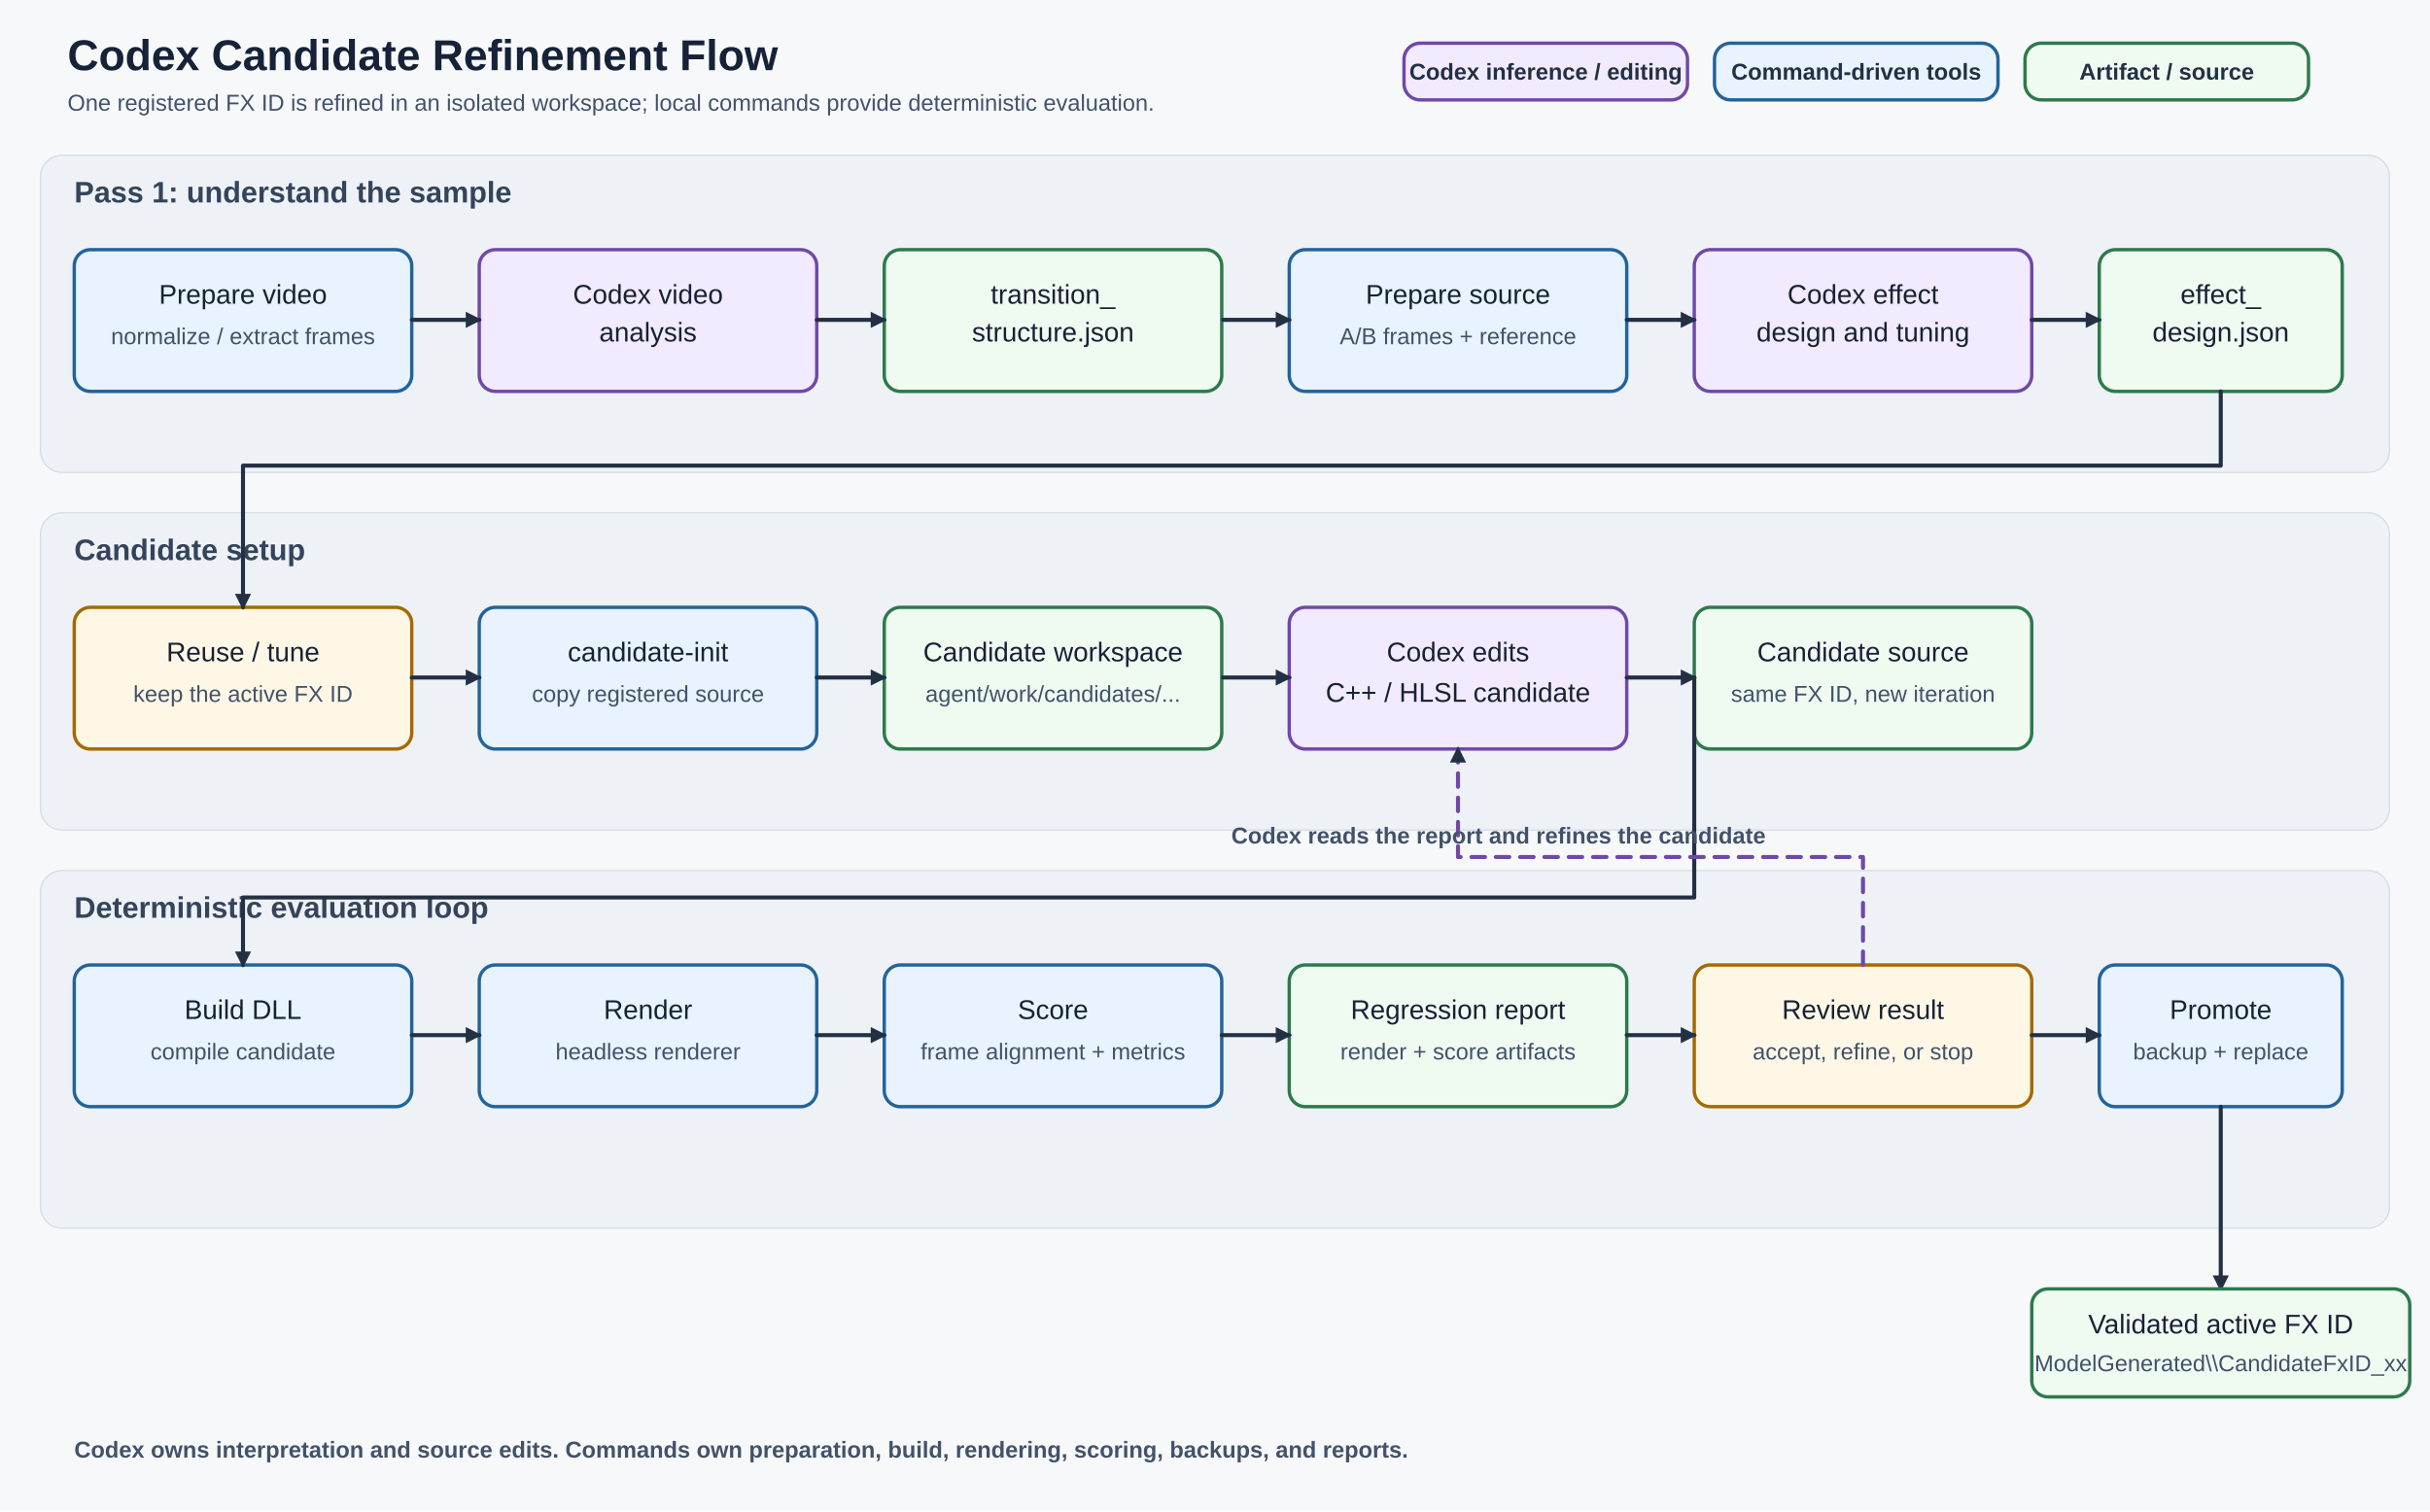
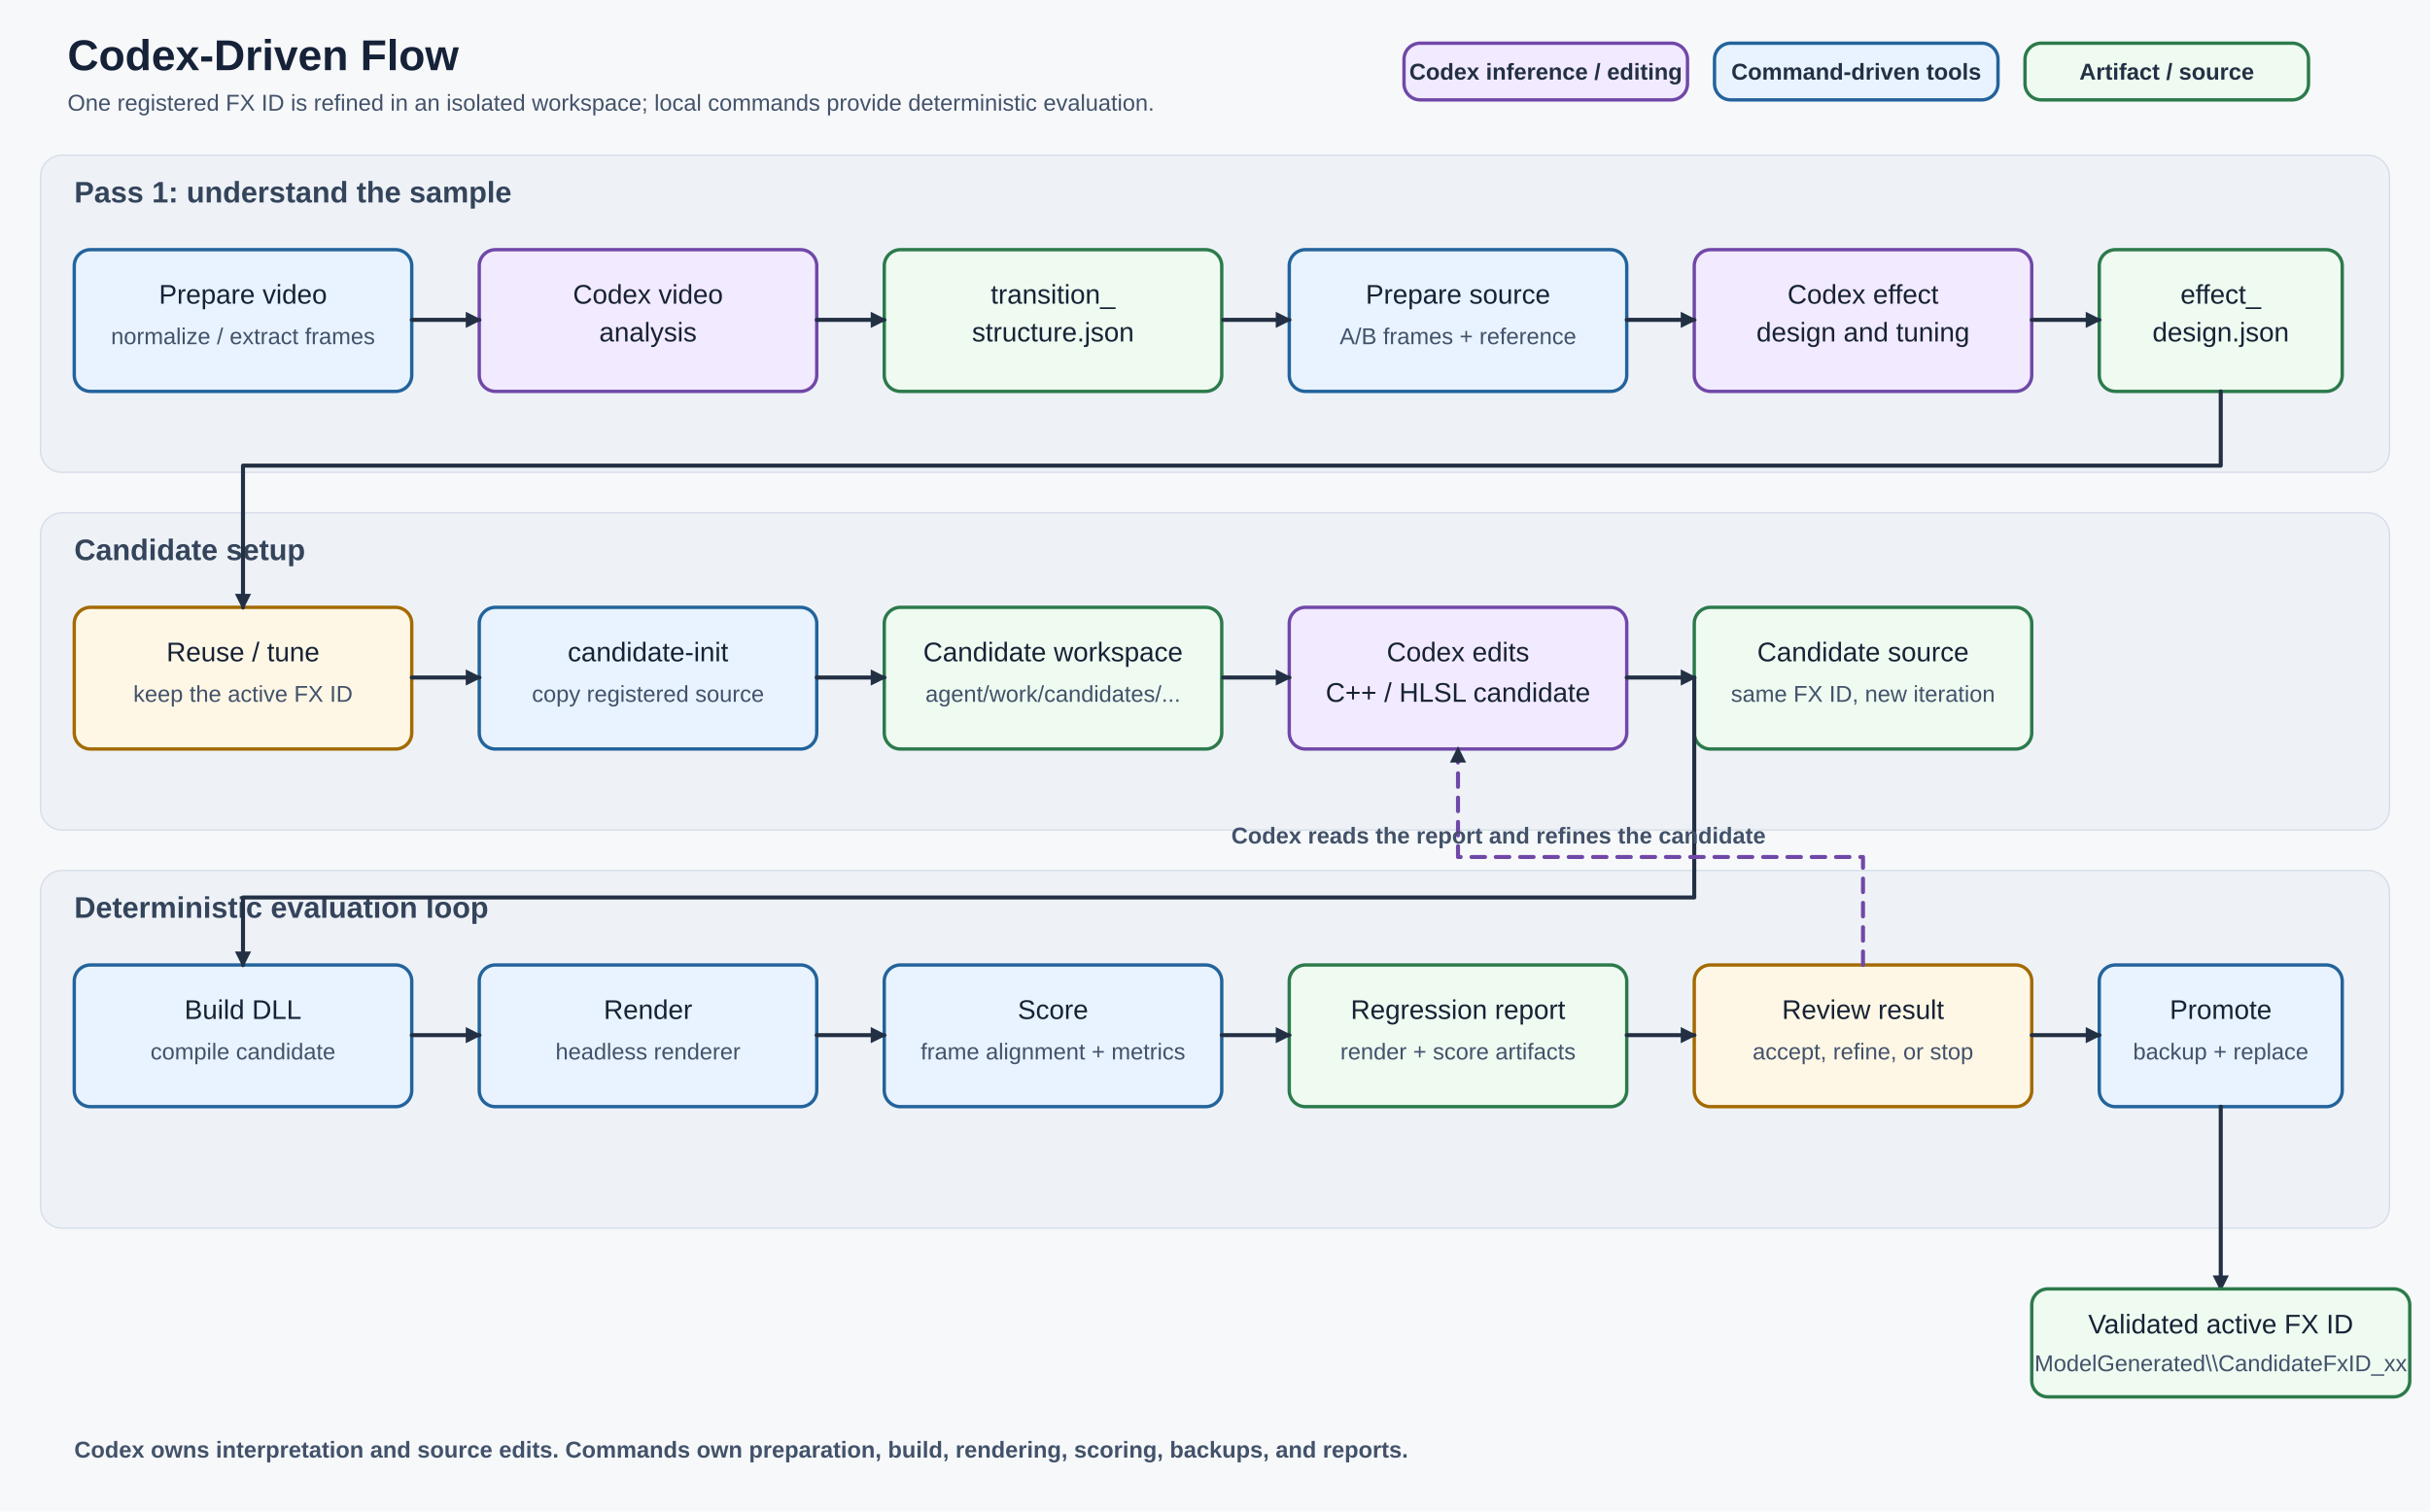
<svg xmlns="http://www.w3.org/2000/svg" width="1800" height="1120" viewBox="0 0 1800 1120" role="img" aria-labelledby="title desc">
  <defs>
    <marker id="arrow" markerWidth="12" markerHeight="12" refX="10" refY="6" orient="auto" markerUnits="userSpaceOnUse">
      <path d="M0,0 L12,6 L0,12 Z" fill="#233044" />
    </marker>
    <style>
      .bg { fill: #f7f8fa; }
      .band { fill: #eef2f7; stroke: #d6dde8; stroke-width: 1; }
      .codex { fill: #f2eaff; stroke: #7048a8; stroke-width: 2.5; rx: 12; ry: 12; }
      .command { fill: #e8f3ff; stroke: #23639b; stroke-width: 2.5; rx: 12; ry: 12; }
      .artifact { fill: #effaf1; stroke: #2c7a4b; stroke-width: 2.5; rx: 12; ry: 12; }
      .decision { fill: #fff7e6; stroke: #a46a00; stroke-width: 2.5; rx: 12; ry: 12; }
      .title { font: 700 32px "Segoe UI", Arial, sans-serif; fill: #152238; }
      .band-title { font: 700 22px "Segoe UI", Arial, sans-serif; fill: #34445b; }
      .text { font: 20px "Segoe UI", Arial, sans-serif; fill: #172235; }
      .small { font: 17px "Segoe UI", Arial, sans-serif; fill: #42526a; }
      .caption { font: 600 17px "Segoe UI", Arial, sans-serif; fill: #42526a; }
      .legend { font: 600 17px "Segoe UI", Arial, sans-serif; fill: #233044; }
      .line { fill: none; stroke: #233044; stroke-width: 3; stroke-linecap: round; stroke-linejoin: round; marker-end: url(#arrow); }
      .loop { fill: none; stroke: #7048a8; stroke-width: 3; stroke-dasharray: 10 8; stroke-linecap: round; stroke-linejoin: round; marker-end: url(#arrow); }
    </style>
  </defs>
  <rect class="bg" x="0" y="0" width="1800" height="1120" />
-   <text class="title" x="50" y="52">Codex Candidate Refinement Flow</text>
+   <text class="title" x="50" y="52">Codex-Driven Flow</text>
  <text class="small" x="50" y="82">One registered FX ID is refined in an isolated workspace; local commands provide deterministic evaluation.</text>
  <rect class="codex" x="1040" y="32" width="210" height="42" />
  <text class="legend" x="1145" y="59" text-anchor="middle">Codex inference / editing</text>
  <rect class="command" x="1270" y="32" width="210" height="42" />
  <text class="legend" x="1375" y="59" text-anchor="middle">Command-driven tools</text>
  <rect class="artifact" x="1500" y="32" width="210" height="42" />
  <text class="legend" x="1605" y="59" text-anchor="middle">Artifact / source</text>
  <rect class="band" x="30" y="115" width="1740" height="235" rx="16" />
  <text class="band-title" x="55" y="150">Pass 1: understand the sample</text>
  <rect class="command" x="55" y="185" width="250" height="105" />
  <text class="text" x="180" y="225" text-anchor="middle">Prepare video</text>
  <text class="small" x="180" y="255" text-anchor="middle">normalize / extract frames</text>
  <rect class="codex" x="355" y="185" width="250" height="105" />
  <text class="text" x="480" y="225" text-anchor="middle">Codex video</text>
  <text class="text" x="480" y="253" text-anchor="middle">analysis</text>
  <rect class="artifact" x="655" y="185" width="250" height="105" />
  <text class="text" x="780" y="225" text-anchor="middle">transition_</text>
  <text class="text" x="780" y="253" text-anchor="middle">structure.json</text>
  <rect class="command" x="955" y="185" width="250" height="105" />
  <text class="text" x="1080" y="225" text-anchor="middle">Prepare source</text>
  <text class="small" x="1080" y="255" text-anchor="middle">A/B frames + reference</text>
  <rect class="codex" x="1255" y="185" width="250" height="105" />
  <text class="text" x="1380" y="225" text-anchor="middle">Codex effect</text>
  <text class="text" x="1380" y="253" text-anchor="middle">design and tuning</text>
  <rect class="artifact" x="1555" y="185" width="180" height="105" />
  <text class="text" x="1645" y="225" text-anchor="middle">effect_</text>
  <text class="text" x="1645" y="253" text-anchor="middle">design.json</text>
  <path class="line" d="M305 237 H355" />
  <path class="line" d="M605 237 H655" />
  <path class="line" d="M906 237 H955" />
  <path class="line" d="M1205 237 H1255" />
  <path class="line" d="M1505 237 H1555" />
  <rect class="band" x="30" y="380" width="1740" height="235" rx="16" />
  <text class="band-title" x="55" y="415">Candidate setup</text>
  <rect class="decision" x="55" y="450" width="250" height="105" />
  <text class="text" x="180" y="490" text-anchor="middle">Reuse / tune</text>
  <text class="small" x="180" y="520" text-anchor="middle">keep the active FX ID</text>
  <rect class="command" x="355" y="450" width="250" height="105" />
  <text class="text" x="480" y="490" text-anchor="middle">candidate-init</text>
  <text class="small" x="480" y="520" text-anchor="middle">copy registered source</text>
  <rect class="artifact" x="655" y="450" width="250" height="105" />
  <text class="text" x="780" y="490" text-anchor="middle">Candidate workspace</text>
  <text class="small" x="780" y="520" text-anchor="middle">agent/work/candidates/...</text>
  <rect class="codex" x="955" y="450" width="250" height="105" />
  <text class="text" x="1080" y="490" text-anchor="middle">Codex edits</text>
  <text class="text" x="1080" y="520" text-anchor="middle">C++ / HLSL candidate</text>
  <rect class="artifact" x="1255" y="450" width="250" height="105" />
  <text class="text" x="1380" y="490" text-anchor="middle">Candidate source</text>
  <text class="small" x="1380" y="520" text-anchor="middle">same FX ID, new iteration</text>
  <path class="line" d="M305 502 H355" />
  <path class="line" d="M605 502 H655" />
  <path class="line" d="M906 502 H955" />
  <path class="line" d="M1205 502 H1255" />
  <path class="line" d="M1645 290 V345 H180 V450" />
  <rect class="band" x="30" y="645" width="1740" height="265" rx="16" />
  <text class="band-title" x="55" y="680">Deterministic evaluation loop</text>
  <rect class="command" x="55" y="715" width="250" height="105" />
  <text class="text" x="180" y="755" text-anchor="middle">Build DLL</text>
  <text class="small" x="180" y="785" text-anchor="middle">compile candidate</text>
  <rect class="command" x="355" y="715" width="250" height="105" />
  <text class="text" x="480" y="755" text-anchor="middle">Render</text>
  <text class="small" x="480" y="785" text-anchor="middle">headless renderer</text>
  <rect class="command" x="655" y="715" width="250" height="105" />
  <text class="text" x="780" y="755" text-anchor="middle">Score</text>
  <text class="small" x="780" y="785" text-anchor="middle">frame alignment + metrics</text>
  <rect class="artifact" x="955" y="715" width="250" height="105" />
  <text class="text" x="1080" y="755" text-anchor="middle">Regression report</text>
  <text class="small" x="1080" y="785" text-anchor="middle">render + score artifacts</text>
  <rect class="decision" x="1255" y="715" width="250" height="105" />
  <text class="text" x="1380" y="755" text-anchor="middle">Review result</text>
  <text class="small" x="1380" y="785" text-anchor="middle">accept, refine, or stop</text>
  <rect class="command" x="1555" y="715" width="180" height="105" />
  <text class="text" x="1645" y="755" text-anchor="middle">Promote</text>
  <text class="small" x="1645" y="785" text-anchor="middle">backup + replace</text>
  <path class="line" d="M1255 502 V665 H180 V715" />
  <path class="line" d="M305 767 H355" />
  <path class="line" d="M605 767 H655" />
  <path class="line" d="M905 767 H955" />
  <path class="line" d="M1205 767 H1255" />
  <path class="line" d="M1505 767 H1555" />
  <path class="loop" d="M1380 715 V635 H1080 V555" />
  <text class="caption" x="1110" y="625" text-anchor="middle">Codex reads the report and refines the candidate</text>
  <path class="line" d="M1645 820 V865 H1645 V955" />
  <rect class="artifact" x="1505" y="955" width="280" height="80" />
  <text class="text" x="1645" y="988" text-anchor="middle">Validated active FX ID</text>
  <text class="small" x="1645" y="1016" text-anchor="middle">ModelGenerated\\CandidateFxID_xx</text>
  <text class="caption" x="55" y="1080">Codex owns interpretation and source edits. Commands own preparation, build, rendering, scoring, backups, and reports.</text>
</svg>
